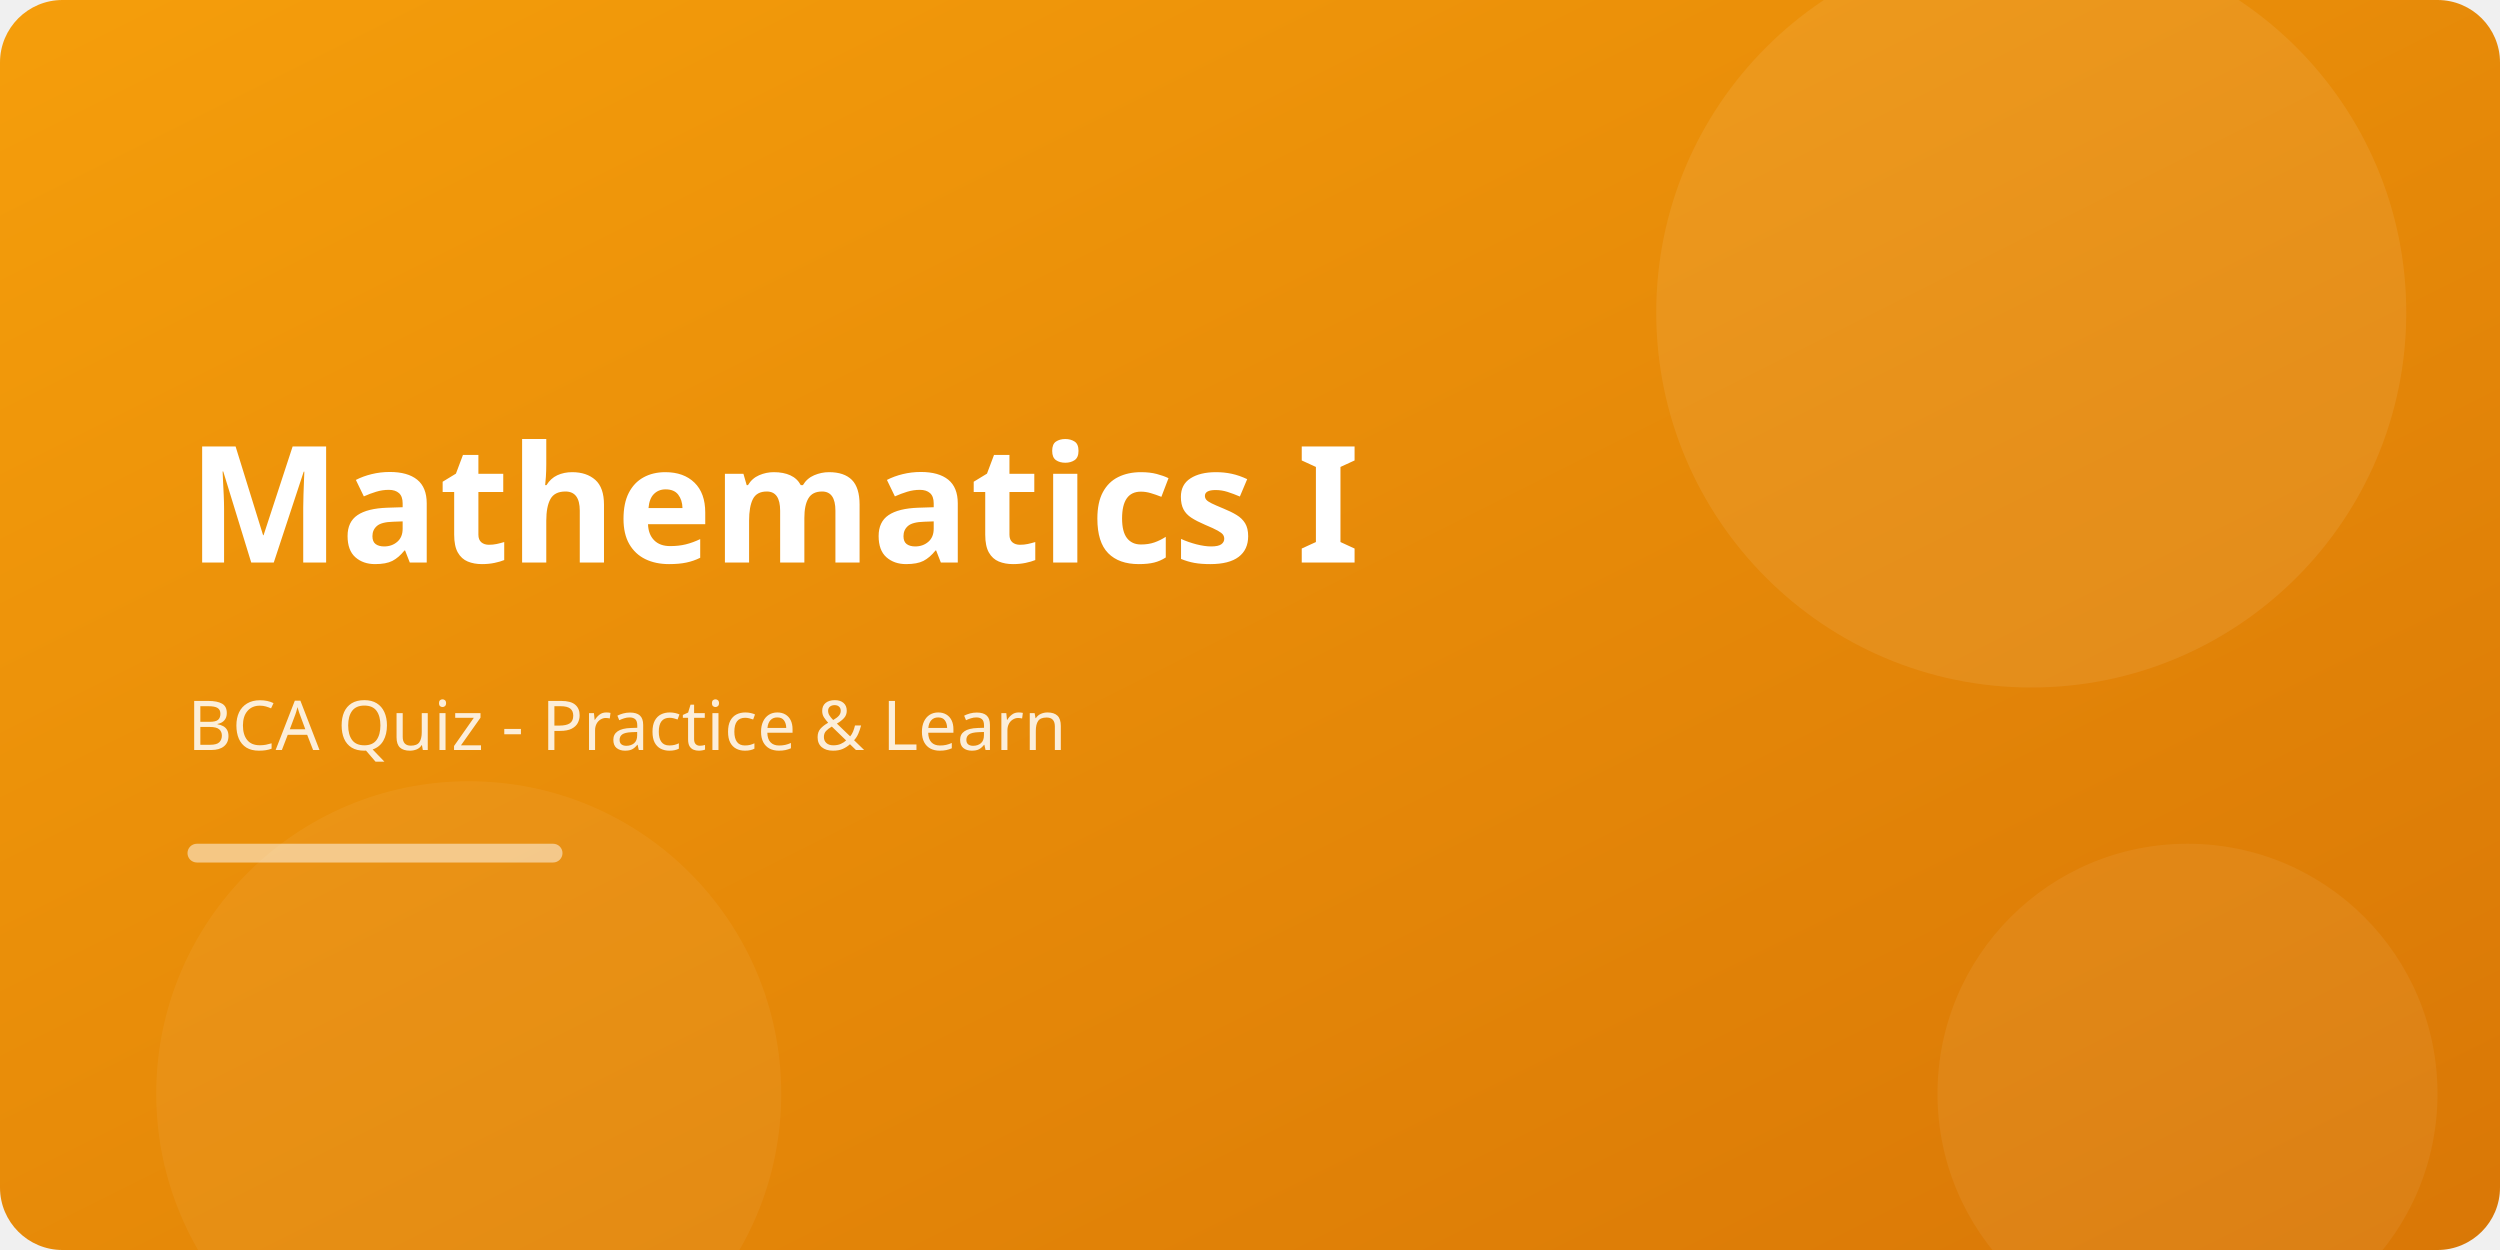
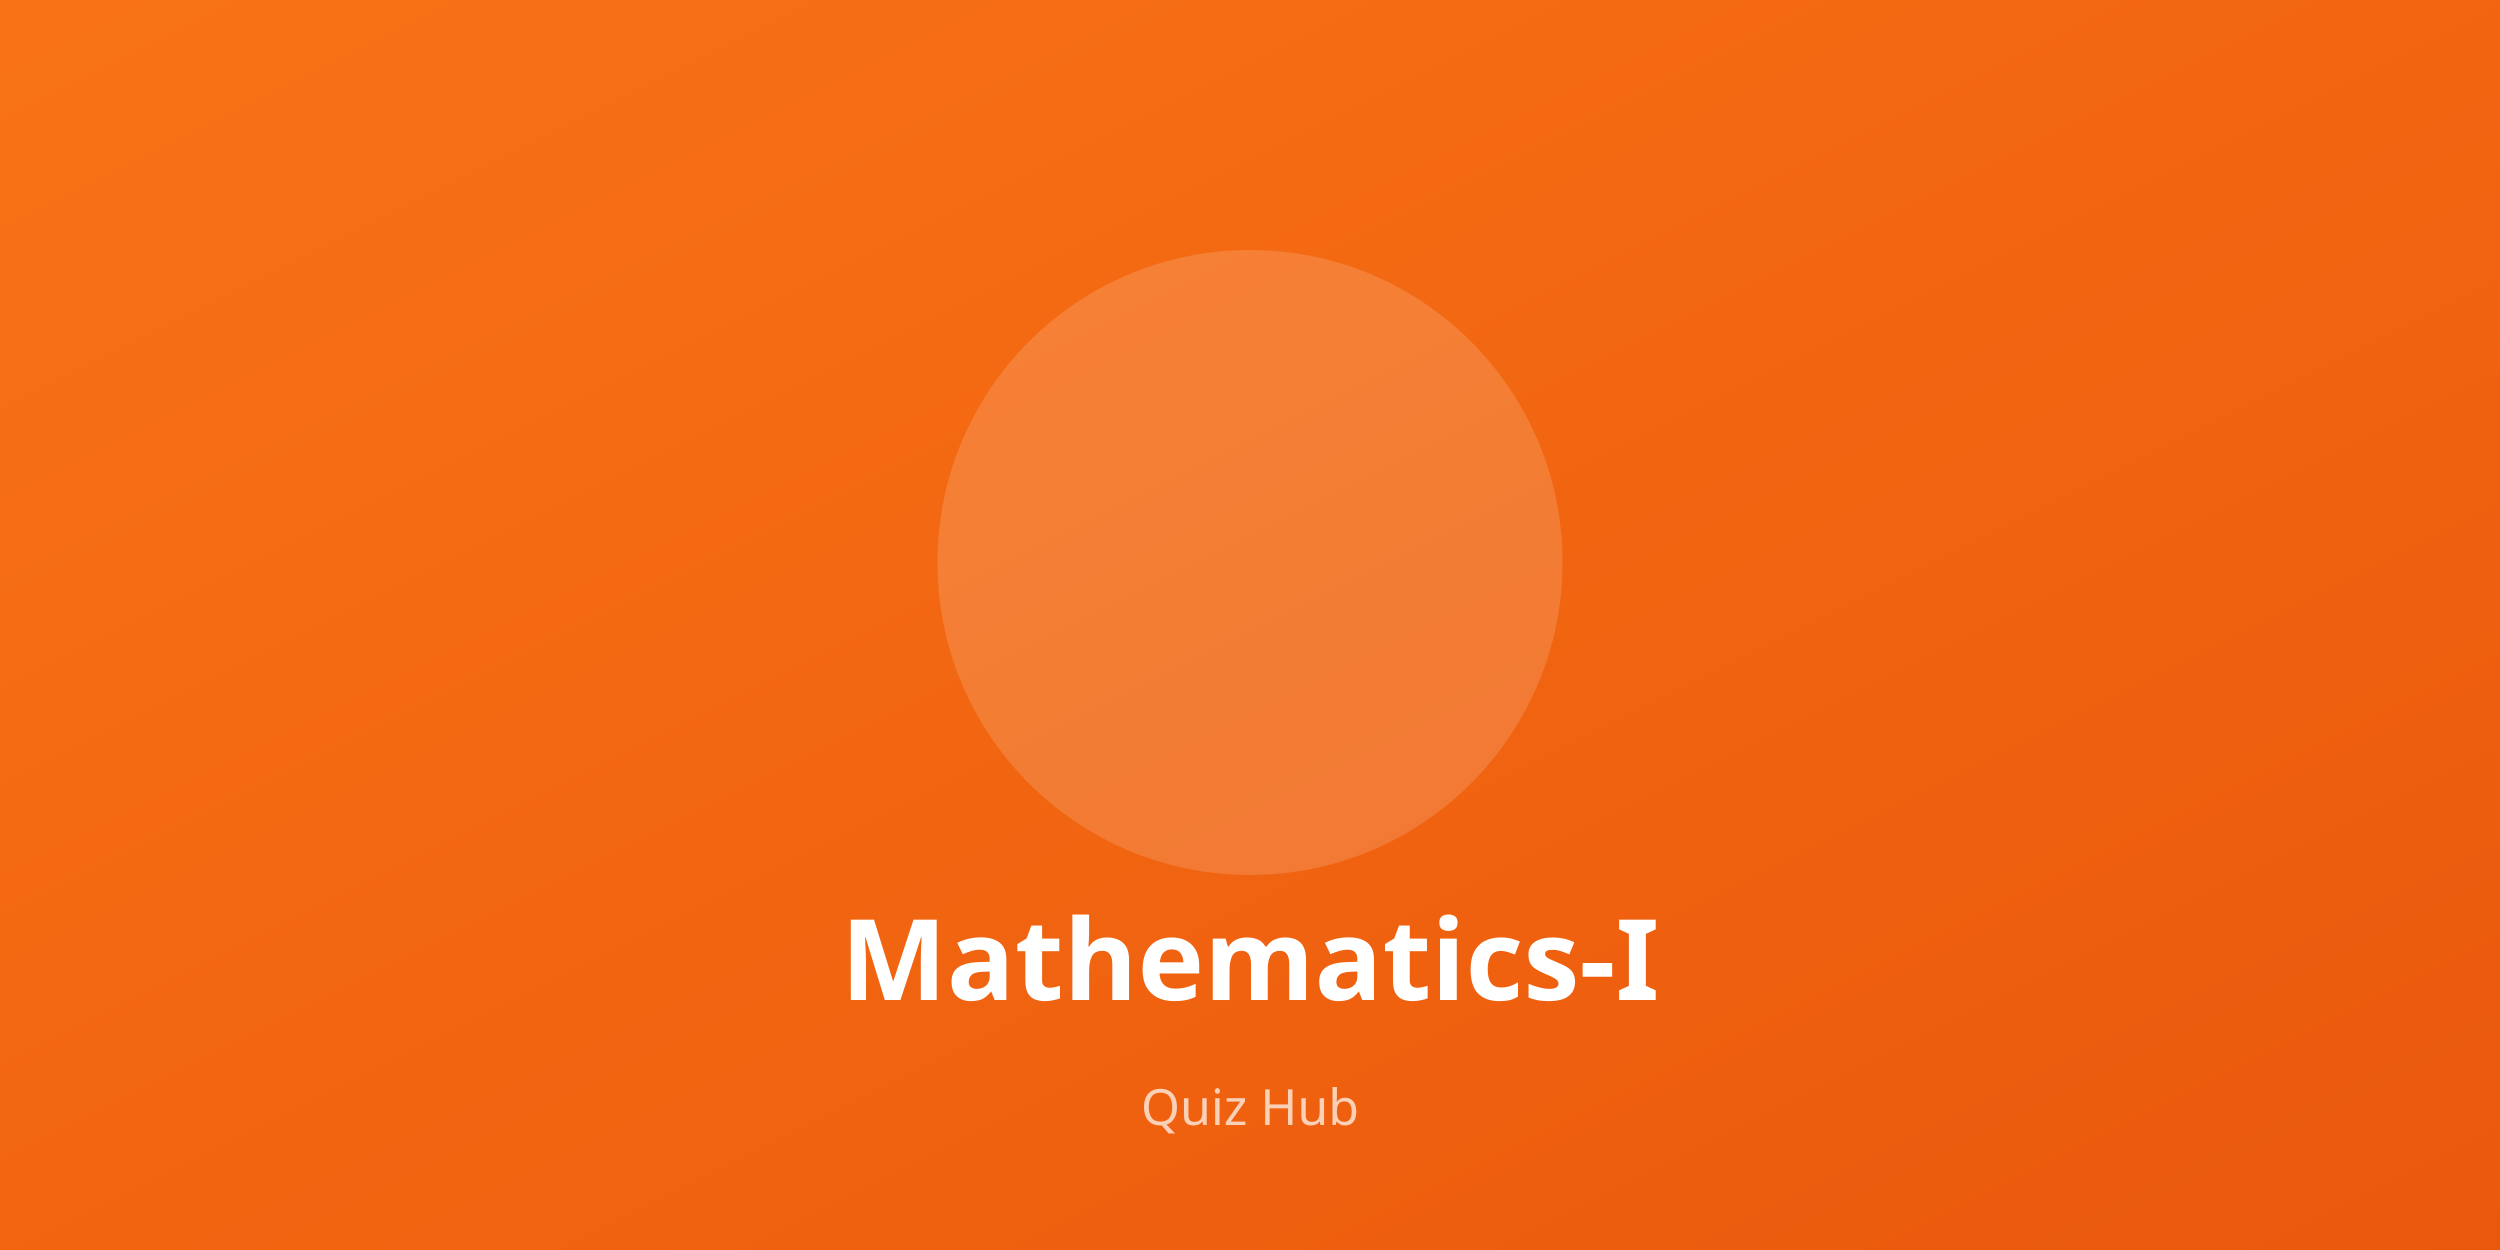
- <svg xmlns="http://www.w3.org/2000/svg" width="800" height="400" viewBox="0 0 800 400">
+ <svg xmlns="http://www.w3.org/2000/svg" viewBox="0 0 800 400" width="800" height="400">
  <defs>
-     <linearGradient id="bg" x1="0%" y1="0%" x2="100%" y2="100%">
-       <stop offset="0%" style="stop-color:#f59e0b;stop-opacity:1" />
-       <stop offset="100%" style="stop-color:#d97706;stop-opacity:1" />
+     <linearGradient id="bgGrad" x1="0%" y1="0%" x2="100%" y2="100%">
+       <stop offset="0%" stop-color="#f97316" />
+       <stop offset="100%" stop-color="#ea580c" />
+     </linearGradient>
+     <linearGradient id="iconGrad" x1="0%" y1="0%" x2="100%" y2="100%">
+       <stop offset="0%" stop-color="#ffffff" />
+       <stop offset="100%" stop-color="#e0e7ff" />
    </linearGradient>
  </defs>
-   <rect width="800" height="400" fill="url(#bg)" rx="20" />
-   <circle cx="650" cy="100" r="120" fill="rgba(255,255,255,0.08)" />
-   <circle cx="700" cy="350" r="80" fill="rgba(255,255,255,0.06)" />
-   <circle cx="150" cy="350" r="100" fill="rgba(255,255,255,0.05)" />
-   <text x="60" y="180" font-family="Poppins, sans-serif" font-size="52" font-weight="700" fill="white">Mathematics I</text>
-   <text x="60" y="240" font-family="Poppins, sans-serif" font-size="22" font-weight="400" fill="rgba(255,255,255,0.85)">BCA Quiz - Practice &amp; Learn</text>
-   <rect x="60" y="270" width="120" height="6" rx="3" fill="rgba(255,255,255,0.5)" />
+   <rect width="800" height="400" fill="url(#bgGrad)" />
+   <circle cx="400" cy="180" r="100" fill="rgba(255,255,255,0.15)" />
+   <text x="400" y="195" text-anchor="middle" font-family="Font Awesome 6 Pro, Font Awesome 6 Free, sans-serif" font-size="120" fill="rgba(255,255,255,0.9)" font-weight="900" />
+   <text x="400" y="320" text-anchor="middle" font-family="Poppins, sans-serif" font-size="36" fill="white" font-weight="700">Mathematics-I</text>
+   <text x="400" y="360" text-anchor="middle" font-family="Poppins, sans-serif" font-size="16" fill="rgba(255,255,255,0.7)">Quiz Hub</text>
</svg>
